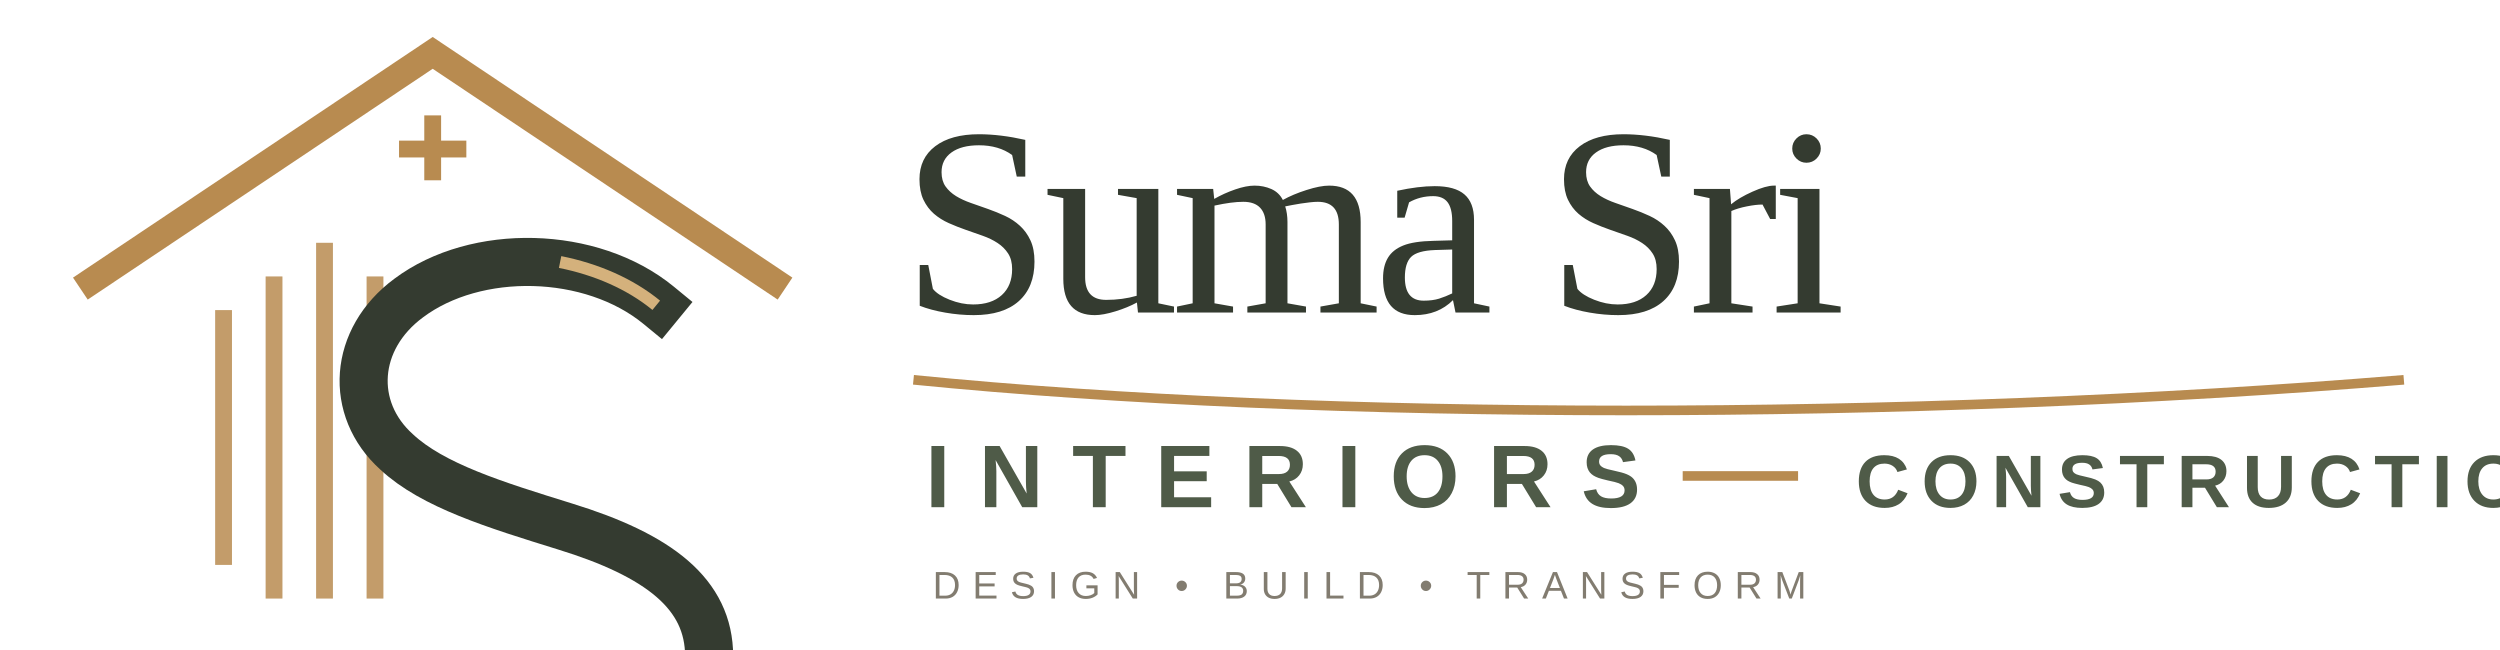
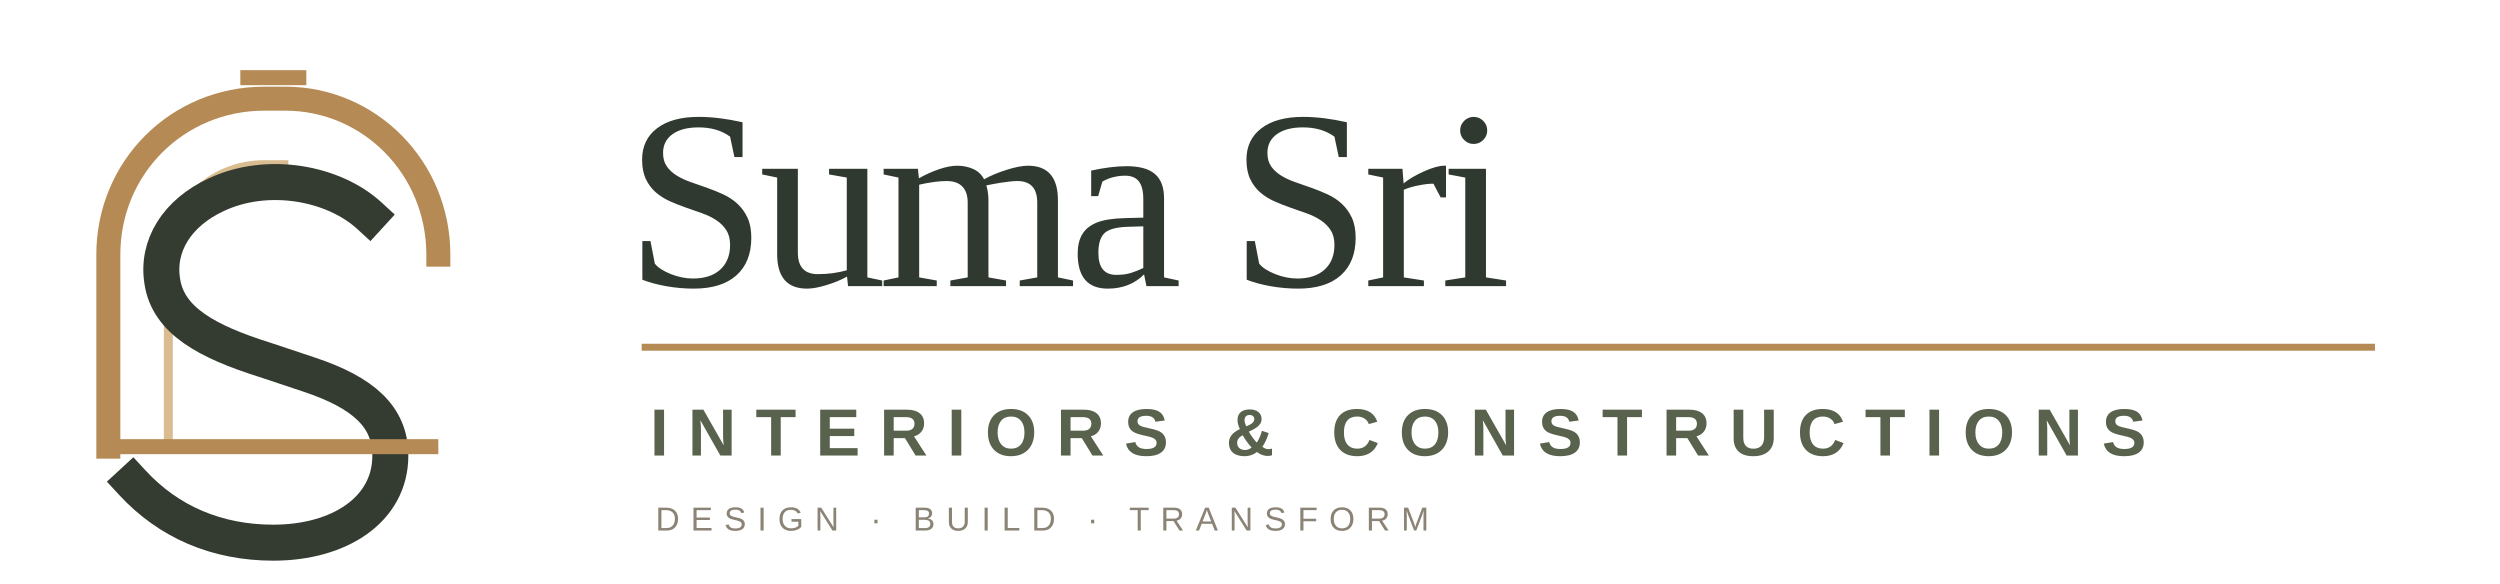
- <svg xmlns="http://www.w3.org/2000/svg" viewBox="0 0 1040 270" role="img" aria-labelledby="title desc">
-   <g transform="translate(20 14)">
-     <path d="M18 103 160 8l142 95" fill="none" stroke="#b88b50" stroke-width="11" stroke-linecap="square" stroke-linejoin="miter" />
-     <path d="M160 34v27m-14-13h28" fill="none" stroke="#b88b50" stroke-width="7" />
-     <path d="M73 115v106m21-120v134m21-148v148m21-134v134" stroke="#b88b50" stroke-width="7" opacity=".85" />
-     <path d="M254 113c-28-23-76-24-104-3-23 17-25 46-5 64 15 14 41 22 70 31 39 12 60 28 60 54 0 32-34 51-75 51-34 0-66-13-88-36" fill="none" stroke="#343b30" stroke-width="20" stroke-linecap="square" stroke-linejoin="round" />
-     <path d="M253 113c-11-9-25-15-40-18" fill="none" stroke="#d4b17c" stroke-width="5" />
+ <svg xmlns="http://www.w3.org/2000/svg" viewBox="0 0 900 210" role="img" aria-labelledby="t d">
+   <g transform="translate(12 15) scale(1.08)">
+     <path d="M25 135V71C25 42 48 19 77 19h7c28 0 51 23 51 52" fill="none" stroke="#b58a54" stroke-width="8" stroke-linecap="square" />
+     <path d="M45 135V73c0-18 14-32 32-32h8" fill="none" stroke="#d9bd91" stroke-width="3" />
+     <path d="M112 58c-12-11-34-15-51-7-13 6-20 17-18 29 2 13 15 20 34 26l15 5c18 6 27 14 27 27 0 18-17 29-39 29-19 0-35-7-47-20" fill="none" stroke="#343b30" stroke-width="12" stroke-linecap="square" stroke-linejoin="round" />
+     <path d="M25 135h110" stroke="#b58a54" stroke-width="5" />
+     <path d="M69 12h22" stroke="#b58a54" stroke-width="5" />
  </g>
-   <text x="375" y="130" fill="#343b30" font-family="Georgia, 'Times New Roman', serif" font-size="112" letter-spacing="-3">Suma Sri</text>
-   <path d="M380 158c170 17 414 17 620 0" fill="none" stroke="#b88b50" stroke-width="4" />
-   <text x="385" y="211" fill="#4f5b48" font-family="Arial, Helvetica, sans-serif" font-size="37" font-weight="600" letter-spacing="12">INTERIORS</text>
-   <path d="M700 198h48" stroke="#b88b50" stroke-width="4" />
-   <text x="772" y="211" fill="#4f5b48" font-family="Arial, Helvetica, sans-serif" font-size="31" font-weight="600" letter-spacing="5">CONSTRUCTIONS</text>
-   <text x="388" y="249" fill="#827c70" font-family="Arial, Helvetica, sans-serif" font-size="16" letter-spacing="5">DESIGN  •  BUILD  •  TRANSFORM</text>
+   <text x="225" y="103" fill="#30392f" font-family="Georgia,'Times New Roman',serif" font-size="92" letter-spacing="-3">Suma Sri</text>
+   <path d="M231 125H855" stroke="#b58a54" stroke-width="2.5" />
+   <text x="234" y="164" fill="#59624d" font-family="Arial,Helvetica,sans-serif" font-size="24" font-weight="600" letter-spacing="7">INTERIORS &amp; CONSTRUCTIONS</text>
+   <text x="236" y="191" fill="#8b8375" font-family="Arial,Helvetica,sans-serif" font-size="12" letter-spacing="4">DESIGN · BUILD · TRANSFORM</text>
</svg>
